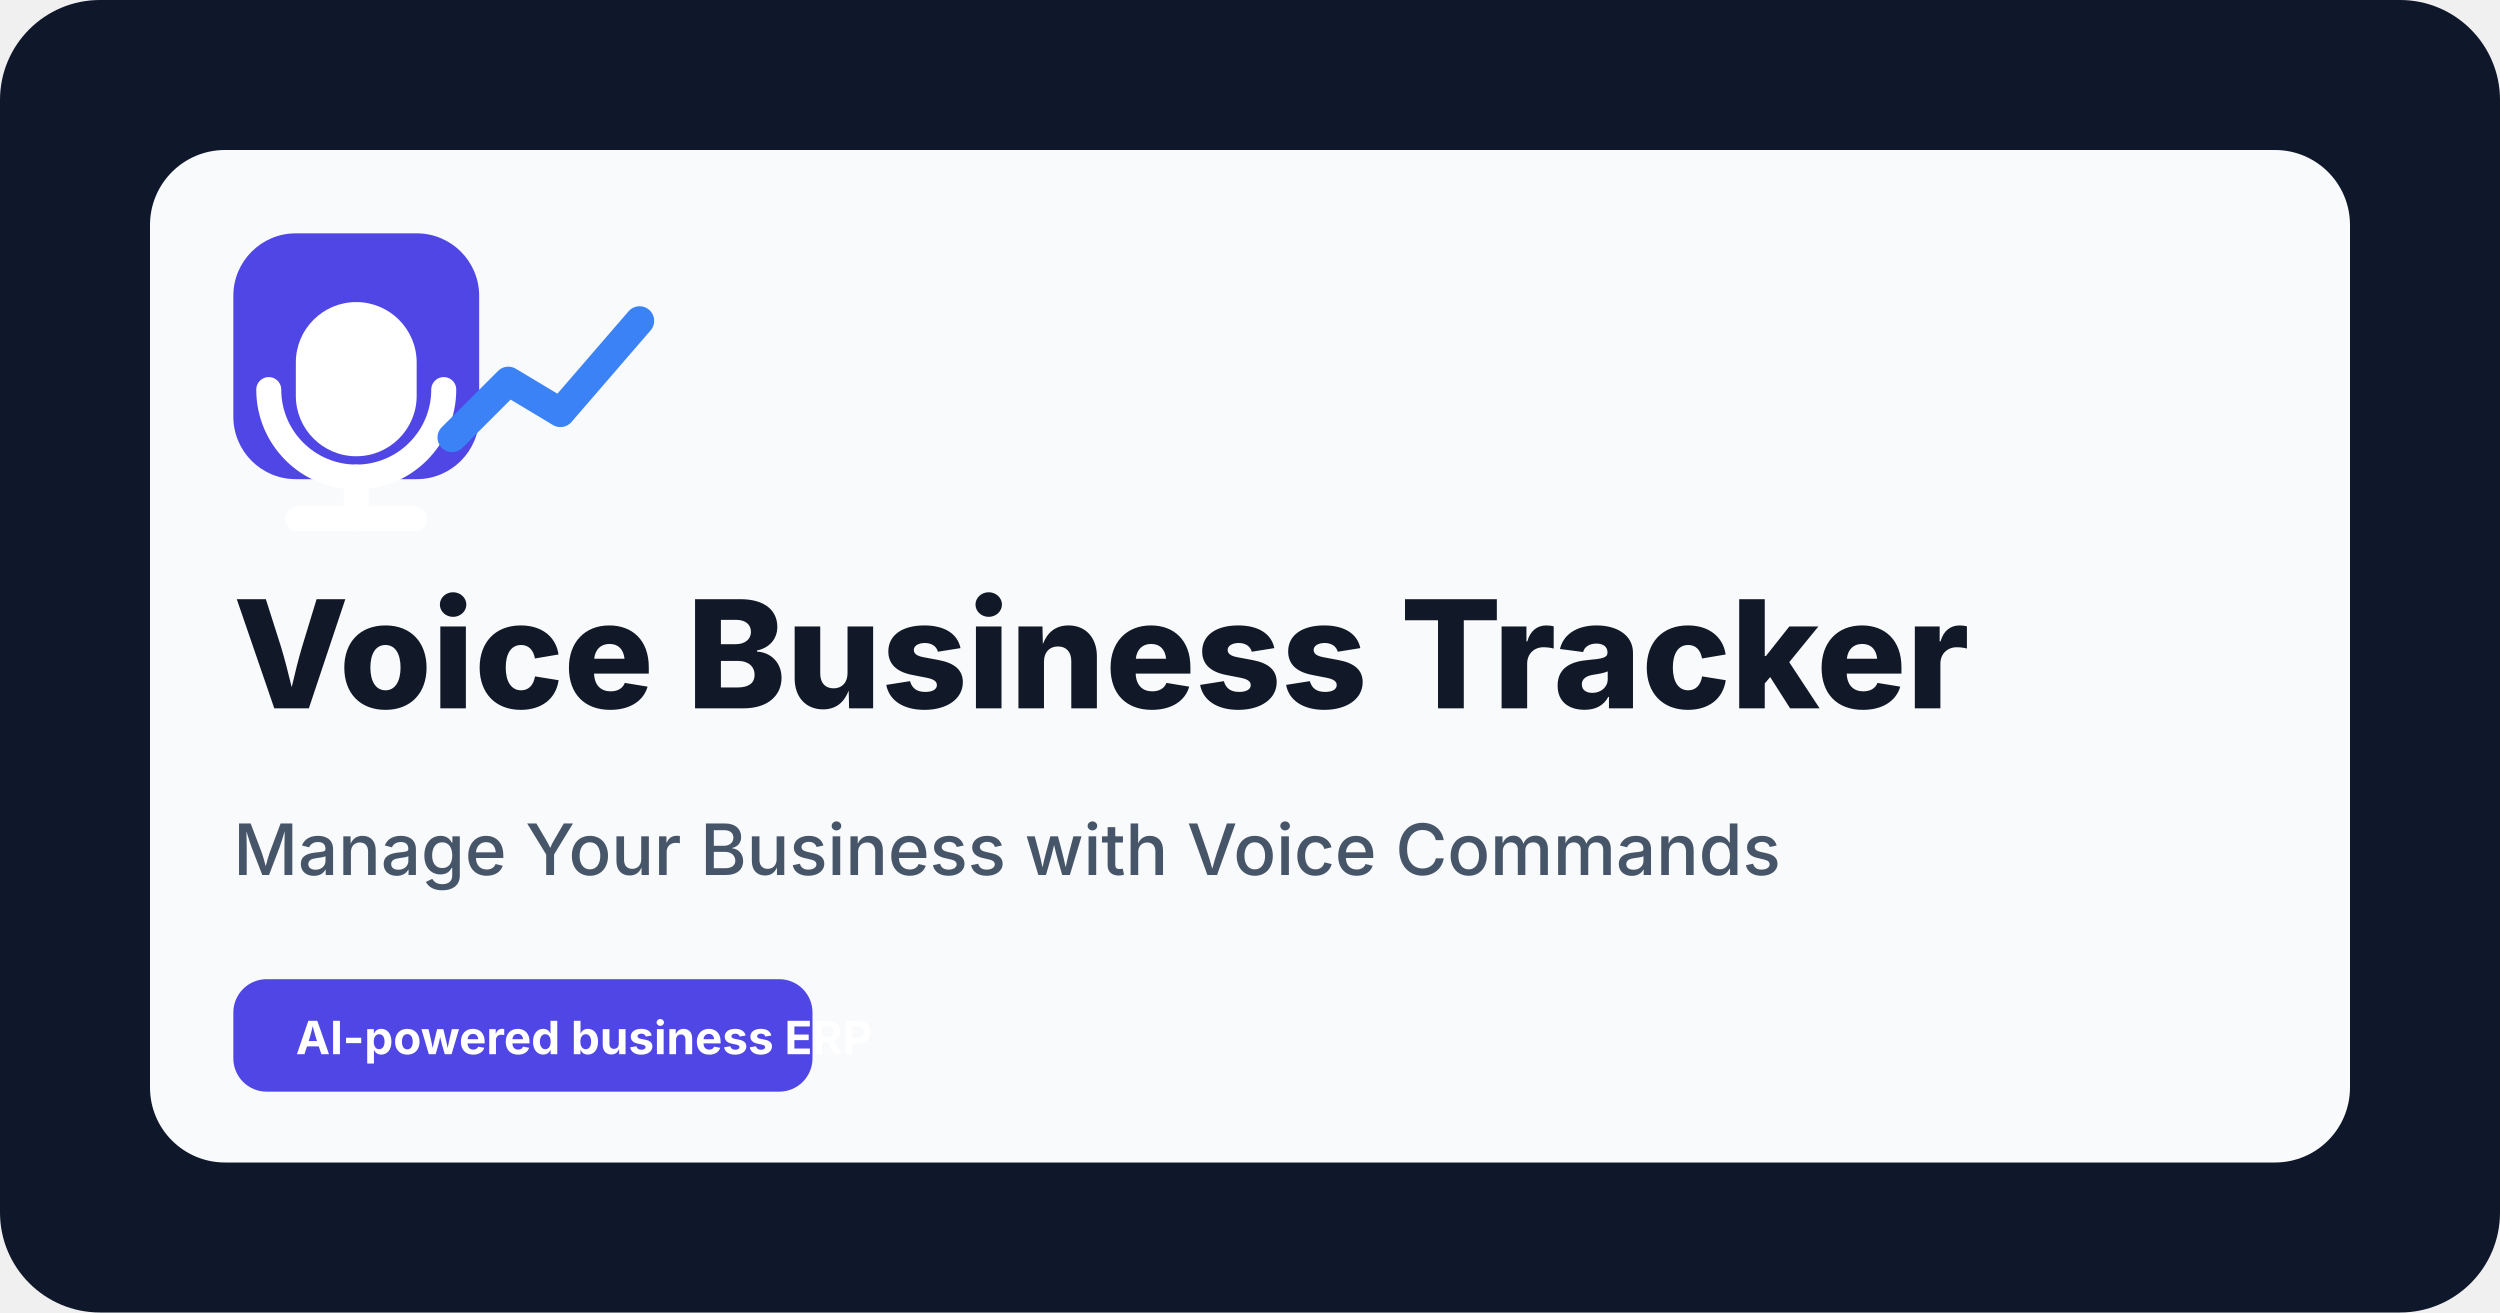
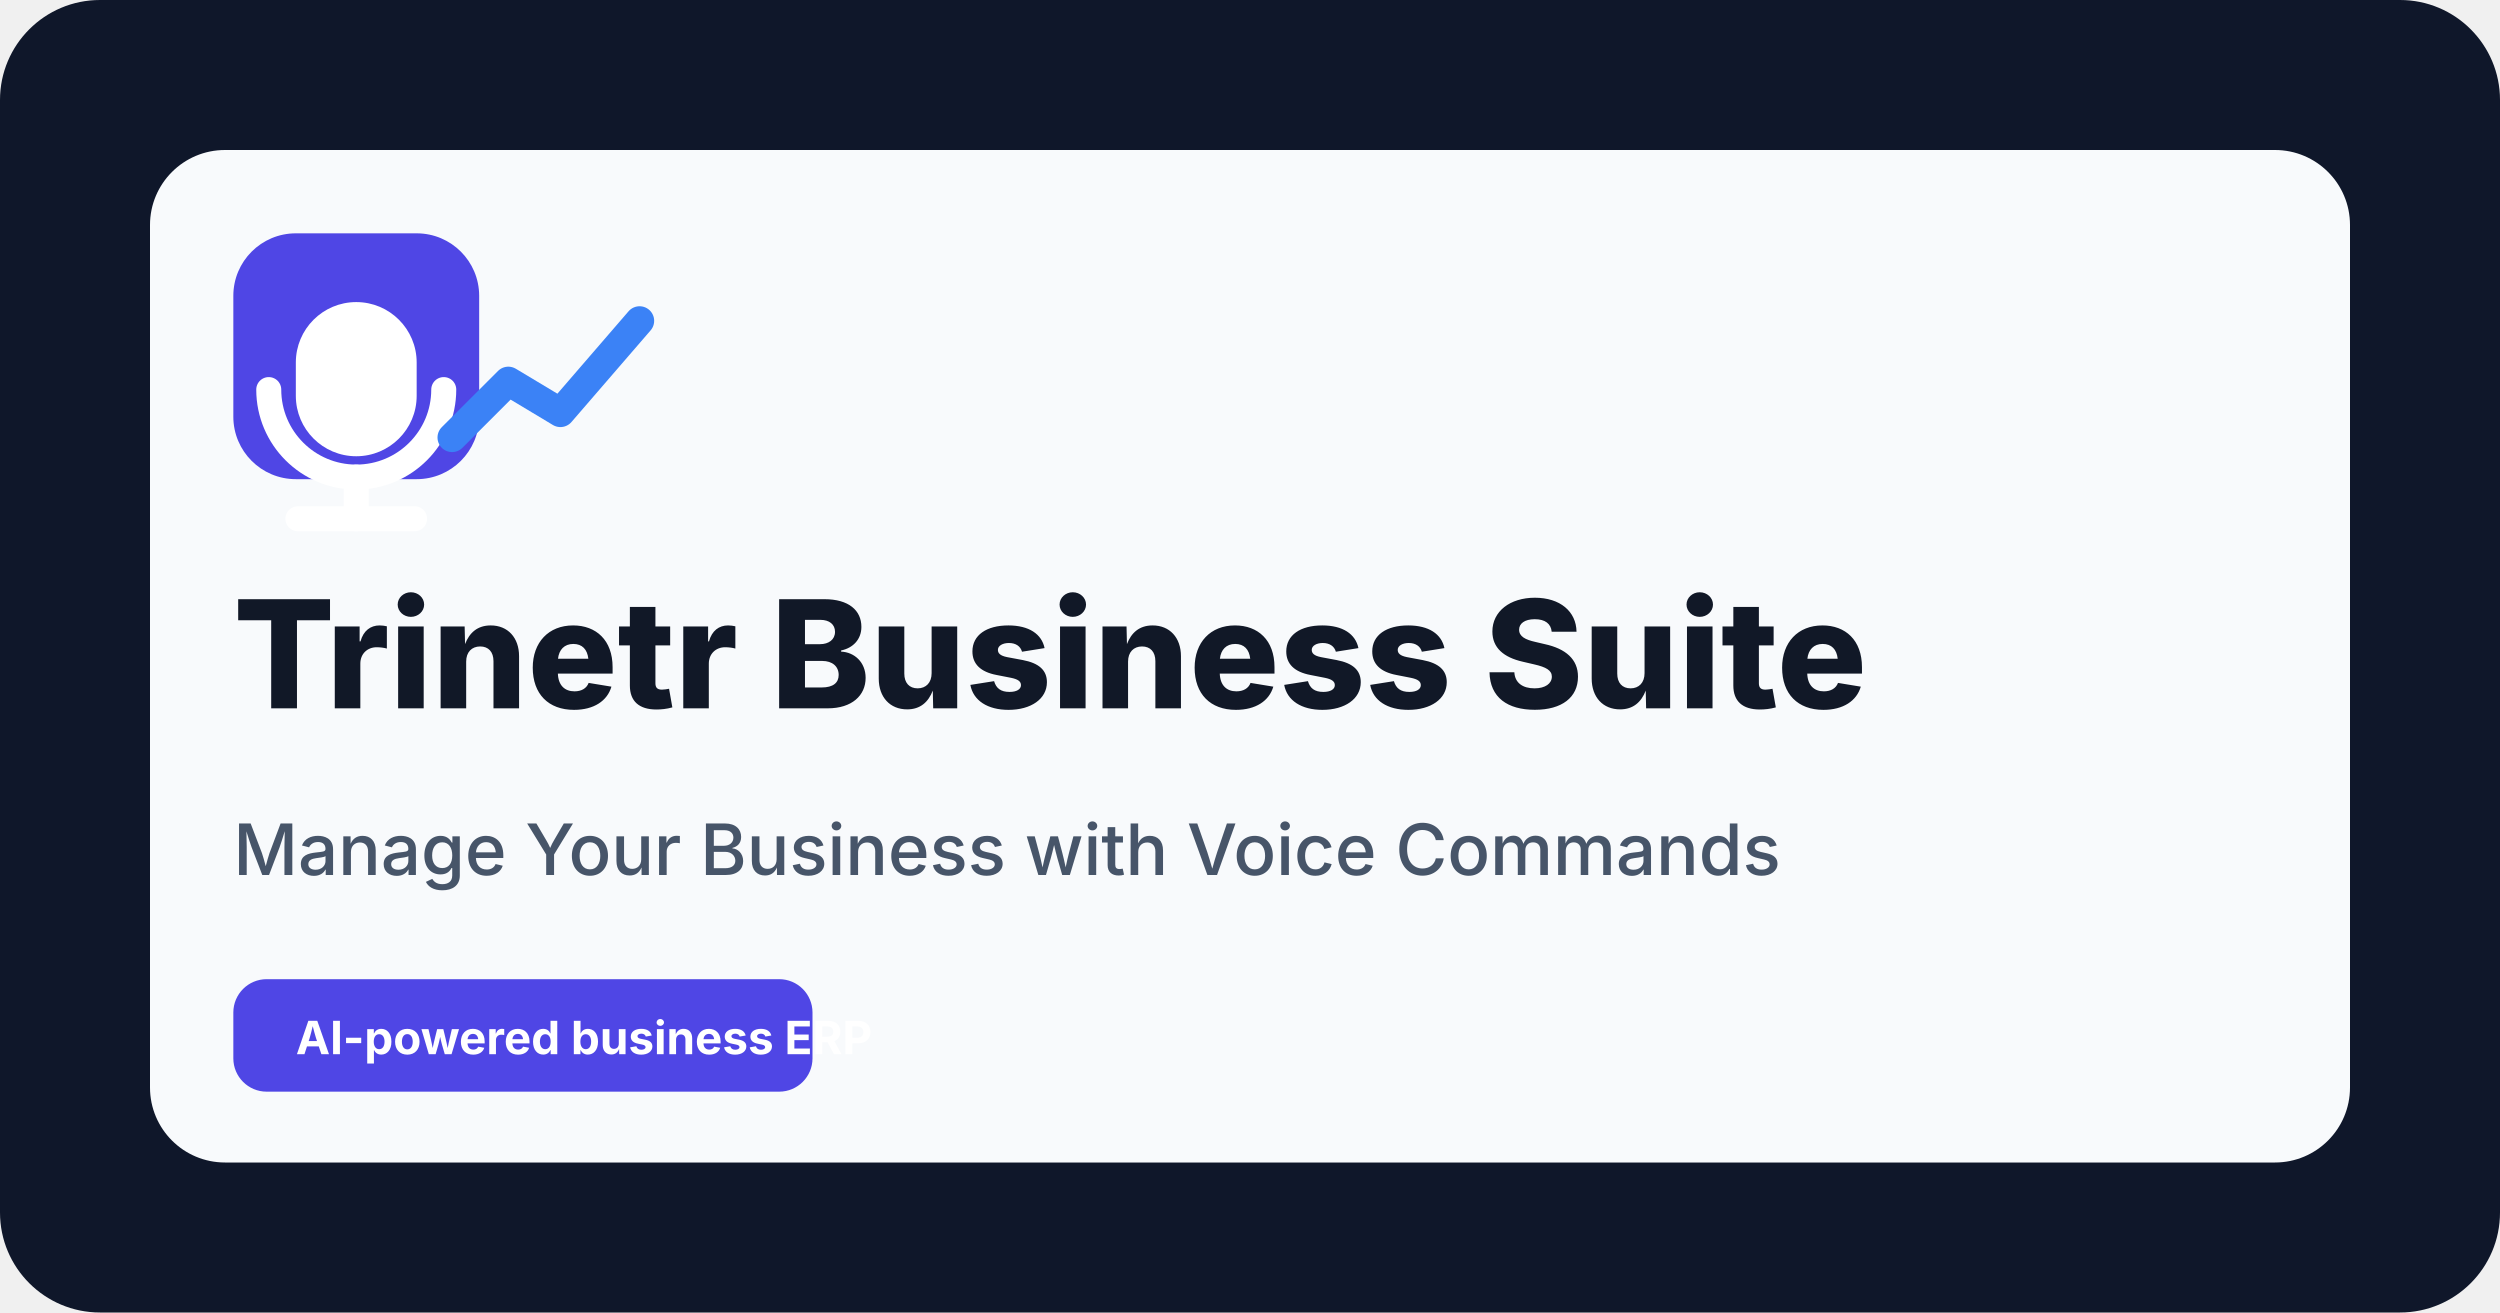
<svg xmlns="http://www.w3.org/2000/svg" width="1200" height="630" viewBox="0 0 1200 630" fill="none">
  <rect width="1200" height="630" rx="48" fill="#0F172A" />
  <rect x="72" y="72" width="1056" height="486" rx="36" fill="#F8FAFC" />
  <rect x="112" y="112" width="118" height="118" rx="30" fill="#4F46E5" />
  <path d="M171 145C154.984 145 142 157.984 142 174V190C142 206.016 154.984 219 171 219C187.016 219 200 206.016 200 190V174C200 157.984 187.016 145 171 145Z" fill="white" />
  <path d="M129 187C129 210.196 147.804 229 171 229C194.196 229 213 210.196 213 187" stroke="white" stroke-width="12" stroke-linecap="round" />
  <path d="M171 229V249" stroke="white" stroke-width="12" stroke-linecap="round" />
  <path d="M143 249H199" stroke="white" stroke-width="12" stroke-linecap="round" />
  <path d="M217 210L244 183L269 198L307 154" stroke="#3B82F6" stroke-width="14" stroke-linecap="round" stroke-linejoin="round" />
-   <text x="112" y="340" fill="#111827" font-family="Inter, Arial, sans-serif" font-size="72" font-weight="800">Voice Business Tracker</text>
+   <text x="112" y="340" fill="#111827" font-family="Inter, Arial, sans-serif" font-size="72" font-weight="800">Trinetr Business Suite</text>
  <text x="112" y="420" fill="#475569" font-family="Inter, Arial, sans-serif" font-size="34" font-weight="500">Manage Your Business with Voice Commands</text>
  <rect x="112" y="470" width="278" height="54" rx="16" fill="#4F46E5" />
  <text x="142" y="506" fill="white" font-family="Inter, Arial, sans-serif" font-size="22" font-weight="700">AI-powered business ERP</text>
</svg>
